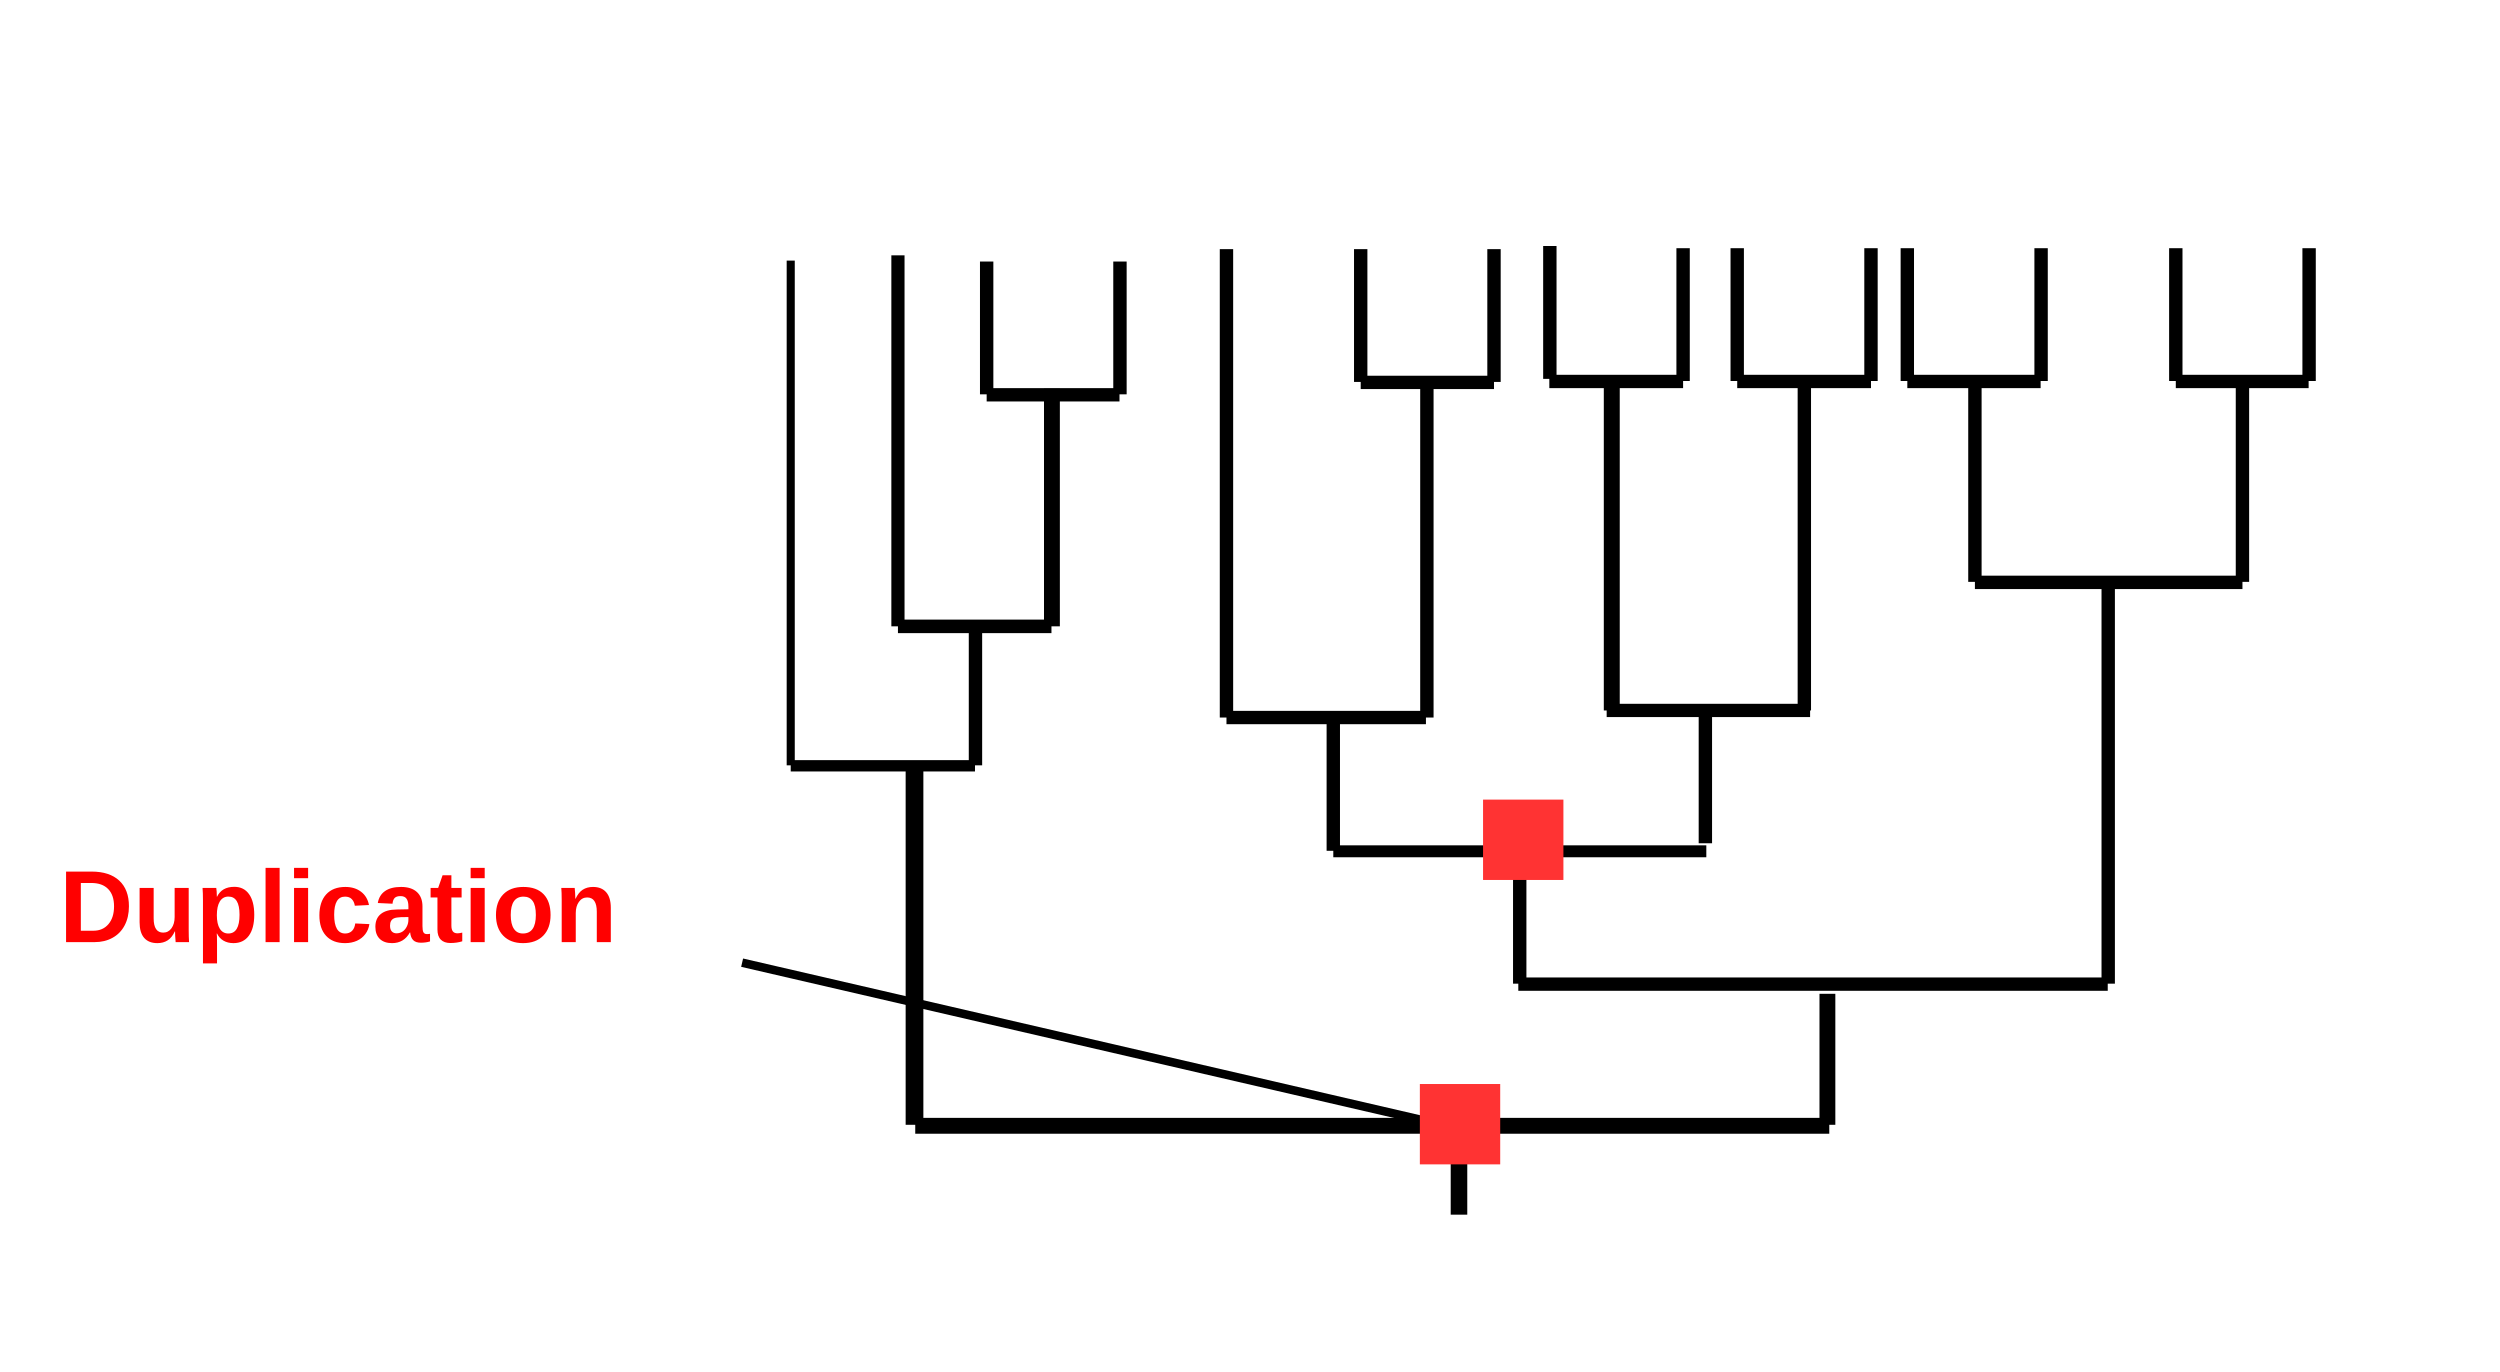
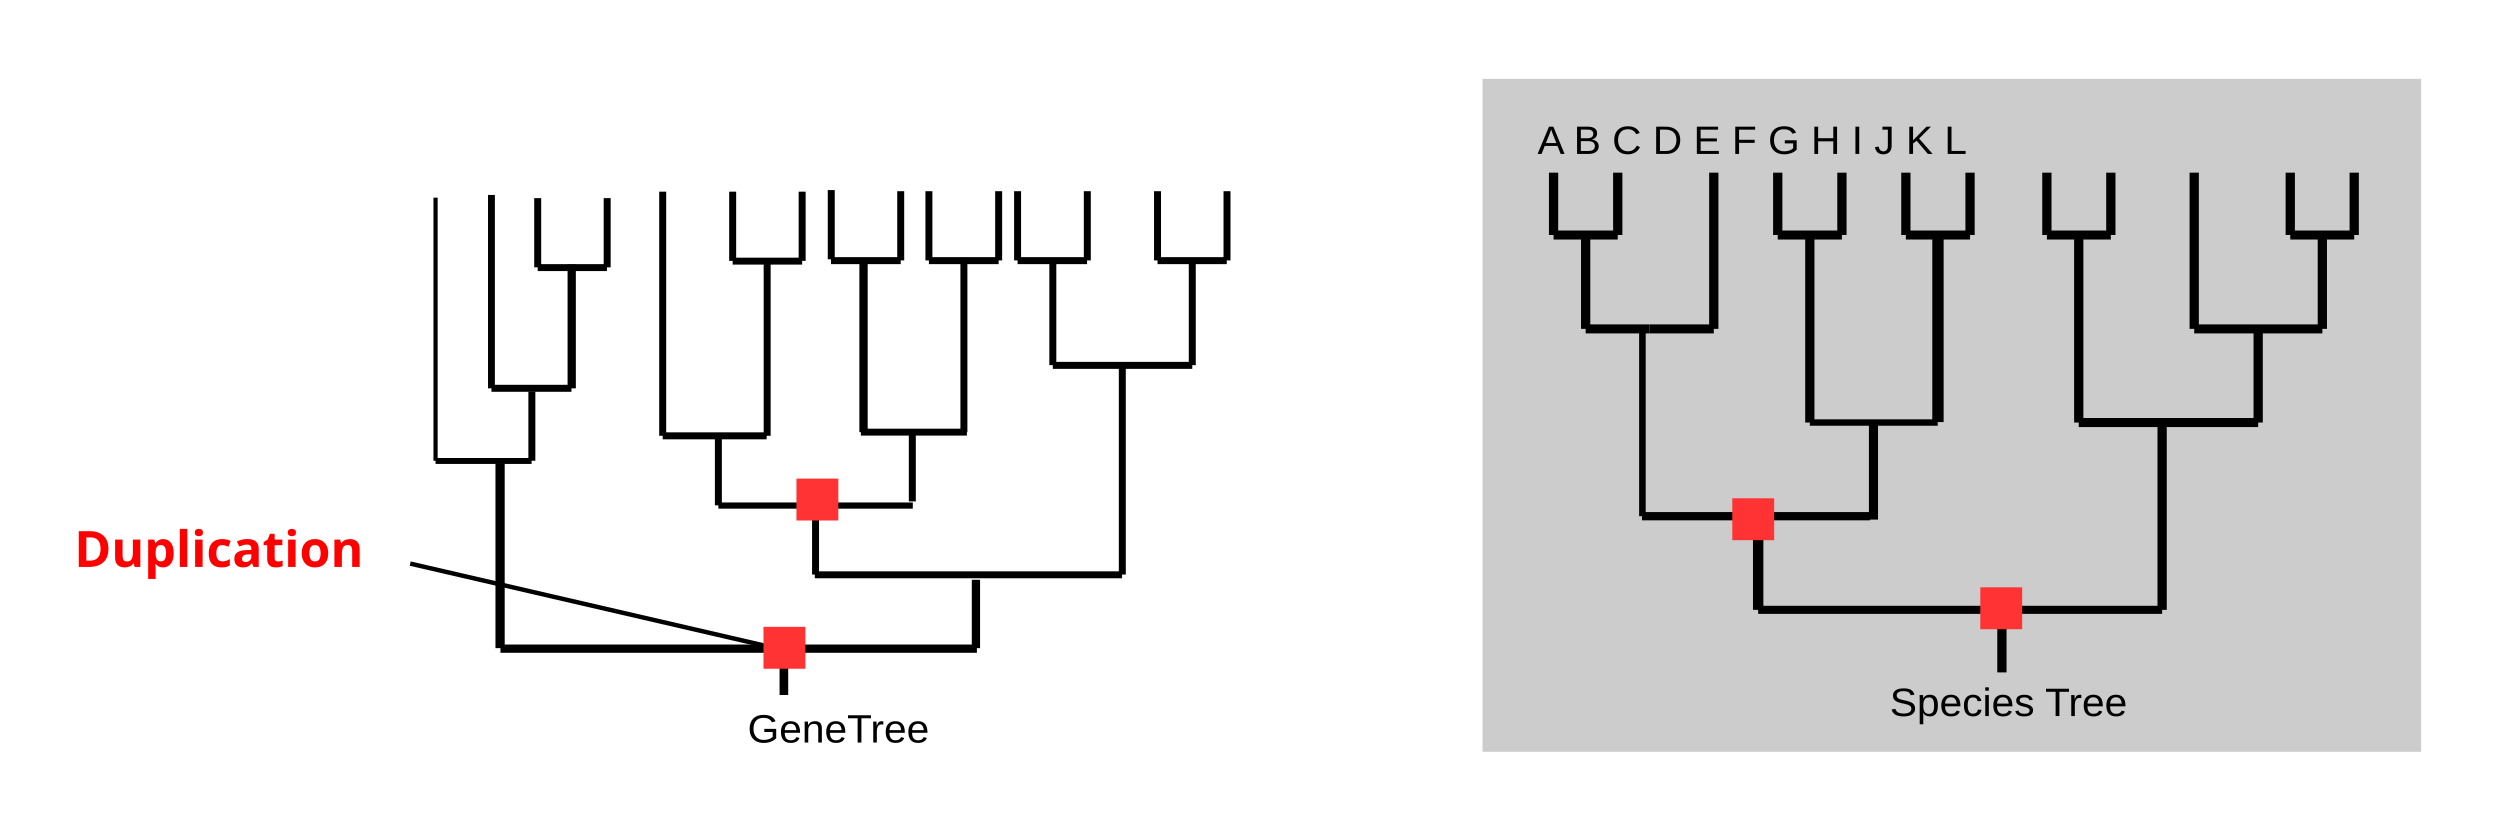
- <svg xmlns="http://www.w3.org/2000/svg" width="82.612mm" height="45.327mm" viewBox="0 0 292.72 160.609" id="svg8319" version="1.1">
+ <svg xmlns="http://www.w3.org/2000/svg" width="158.489mm" height="52.66mm" viewBox="0 0 561.575 186.591" id="svg8319" version="1.1">
  <defs id="defs8321" />
-   <g id="layer1" transform="translate(21.31244,-40.93364)">
+   <g id="layer1" transform="translate(26.56769,-27.04854)">
    <g transform="matrix(0.4427648,0,0,0.4427648,228.3925,-43.06768)" id="g5592-5">
      <g transform="translate(2.321343,1.423366)" id="g11261-43">
        <g id="g4022-0-50" transform="matrix(1.25,0,0,-1.25,-240.9015,636.4246)">
          <path d="m 143.2,306 0,-28.1" style="fill:none;stroke:#000000;stroke-width:2.83;stroke-linecap:butt;stroke-linejoin:round;stroke-miterlimit:10;stroke-dasharray:none;stroke-opacity:1" id="path4024-6-2" />
        </g>
        <g id="g4026-6-8" transform="matrix(1.25,0,0,-1.25,-240.9015,636.4246)">
          <path d="m 171.5,306 0,-28.1" style="fill:none;stroke:#000000;stroke-width:2.83;stroke-linecap:butt;stroke-linejoin:round;stroke-miterlimit:10;stroke-dasharray:none;stroke-opacity:1" id="path4028-9-6" />
        </g>
        <g id="g4030-0-8" transform="matrix(1.25,0,0,-1.25,-240.9015,636.4246)">
          <path d="m 143.2,277.8 28.2,0" style="fill:none;stroke:#000000;stroke-width:2.83;stroke-linecap:butt;stroke-linejoin:round;stroke-miterlimit:10;stroke-dasharray:none;stroke-opacity:1" id="path4032-9-3" />
        </g>
        <g id="g4034-1-9" transform="matrix(1.25,0,0,-1.25,-240.9015,636.4246)">
          <path d="m 200,306 0,-28.1" style="fill:none;stroke:#000000;stroke-width:2.83;stroke-linecap:butt;stroke-linejoin:round;stroke-miterlimit:10;stroke-dasharray:none;stroke-opacity:1" id="path4036-3-19" />
        </g>
        <g id="g4038-3-2" transform="matrix(1.25,0,0,-1.25,-240.9015,636.4246)">
          <path d="m 228.2,306 0,-28.1" style="fill:none;stroke:#000000;stroke-width:2.83;stroke-linecap:butt;stroke-linejoin:round;stroke-miterlimit:10;stroke-dasharray:none;stroke-opacity:1" id="path4040-5-9" />
        </g>
        <g id="g4042-2-9" transform="matrix(1.25,0,0,-1.25,-240.9015,636.4246)">
          <path d="m 200,277.8 28.1,0" style="fill:none;stroke:#000000;stroke-width:2.83;stroke-linecap:butt;stroke-linejoin:round;stroke-miterlimit:10;stroke-dasharray:none;stroke-opacity:1" id="path4044-3-3" />
        </g>
        <g id="g4046-1-00" transform="matrix(1.25,0,0,-1.25,-236.3845,636.4246)">
          <path d="m 103.6,306 0,-28.1" style="fill:none;stroke:#000000;stroke-width:2.83;stroke-linecap:butt;stroke-linejoin:round;stroke-miterlimit:10;stroke-dasharray:none;stroke-opacity:1" id="path4048-1-3" />
        </g>
        <g id="g4050-6-4" transform="matrix(1.25,0,0,-1.25,-236.3845,636.4246)">
          <path d="m 131.9,306 0,-28.1" style="fill:none;stroke:#000000;stroke-width:2.83;stroke-linecap:butt;stroke-linejoin:round;stroke-miterlimit:10;stroke-dasharray:none;stroke-opacity:1" id="path4052-7-82" />
        </g>
        <g id="g4054-5-66" transform="matrix(1.25,0,0,-1.25,-236.3845,636.4246)">
          <path d="m 103.6,277.8 28.3,0" style="fill:none;stroke:#000000;stroke-width:2.83;stroke-linecap:butt;stroke-linejoin:round;stroke-miterlimit:10;stroke-dasharray:none;stroke-opacity:1" id="path4056-1-97" />
        </g>
        <g id="g4058-6-3" transform="matrix(1.25,0,0,-1.25,-240.9015,636.4246)">
          <path d="m 157.5,277.7 0,-42.3" style="fill:none;stroke:#000000;stroke-width:2.83;stroke-linecap:butt;stroke-linejoin:round;stroke-miterlimit:10;stroke-dasharray:none;stroke-opacity:1" id="path4060-9-13" />
        </g>
        <g id="g4062-8-5" transform="matrix(1.25,0,0,-1.25,-240.9015,636.4246)">
          <path d="m 214.1,277.7 0,-42.3" style="fill:none;stroke:#000000;stroke-width:2.83;stroke-linecap:butt;stroke-linejoin:round;stroke-miterlimit:10;stroke-dasharray:none;stroke-opacity:1" id="path4064-3-9" />
        </g>
        <g id="g4066-8-00" transform="matrix(1.25,0,0,-1.25,-240.9015,636.4246)">
          <path d="m 157.5,235.3 56.6,0" style="fill:none;stroke:#000000;stroke-width:2.83;stroke-linecap:butt;stroke-linejoin:round;stroke-miterlimit:10;stroke-dasharray:none;stroke-opacity:1" id="path4068-1-70" />
        </g>
        <g id="g4070-7-2" transform="matrix(1.25,0,0,-0.8810883,-234.434,559.6172)">
          <path d="m 75.5,307.3 0,-99.1" style="fill:none;stroke:#000000;stroke-width:3.371;stroke-linecap:butt;stroke-linejoin:round;stroke-miterlimit:10;stroke-dasharray:none;stroke-opacity:1" id="path4072-2-5" />
        </g>
        <g id="g4074-9-8" transform="matrix(1.25,0,0,-1.25,-236.3845,636.4246)">
          <path d="m 117.8,278.9 0,-70.7" style="fill:none;stroke:#000000;stroke-width:2.83;stroke-linecap:butt;stroke-linejoin:round;stroke-miterlimit:10;stroke-dasharray:none;stroke-opacity:1" id="path4076-9-3" />
        </g>
        <g id="g4078-3-17" transform="matrix(1.274753,0,0,-1.25,-237.6518,636.4246)">
          <path d="m 75.5,208.2 42.2,0" style="fill:none;stroke:#000000;stroke-width:2.802;stroke-linecap:butt;stroke-linejoin:round;stroke-miterlimit:10;stroke-dasharray:none;stroke-opacity:1" id="path4080-5-6" />
        </g>
        <flowRoot xml:space="preserve" id="flowRoot6806-0" style="font-style:normal;font-variant:normal;font-weight:bold;font-stretch:normal;font-size:12px;line-height:125%;font-family:Arial;-inkscape-font-specification:'Arial Bold';text-align:start;writing-mode:lr-tb;text-anchor:start;fill:#000000;fill-opacity:1;stroke:none" transform="matrix(2.258535,0,0,2.258535,-1190.418,132.9523)">
          <flowRegion id="flowRegion6808-1">
            <rect id="rect6810-6" width="196.918" height="16.158" x="364.643" y="38.791" style="text-align:start;text-anchor:start" />
          </flowRegion>
          <flowPara id="flowPara6812-2">H K A  L  D  F G E C F GA B   K  L</flowPara>
        </flowRoot>
        <g id="g4088-5-5" transform="matrix(1.25,0,0,-1.25,-240.9015,636.4246)">
          <path d="m 185.7,235.2 0,-84.8" style="fill:none;stroke:#000000;stroke-width:2.83;stroke-linecap:butt;stroke-linejoin:round;stroke-miterlimit:10;stroke-dasharray:none;stroke-opacity:1" id="path4090-7-84" />
        </g>
        <g id="g4092-4-8" transform="matrix(1.25,0,0,-1.25,-240.9015,636.4246)">
          <path d="m 61.2,180 0,-29.6" style="fill:none;stroke:#000000;stroke-width:2.83;stroke-linecap:butt;stroke-linejoin:round;stroke-miterlimit:10;stroke-dasharray:none;stroke-opacity:1" id="path4094-5-2" />
        </g>
        <g id="g4096-9-41" transform="matrix(1.25,0,0,-1.25,-240.9015,636.4246)">
          <path d="m 185.6,150.3 -124.7,0" style="fill:none;stroke:#000000;stroke-width:2.83;stroke-linecap:butt;stroke-linejoin:round;stroke-miterlimit:10;stroke-dasharray:none;stroke-opacity:1" id="path4098-8-9" />
        </g>
        <g id="g4100-0-1" transform="matrix(1.25,0,0,-1.25,-254.4528,638.4209)">
          <path d="m 38.4,307.4 0,-28.1" style="fill:none;stroke:#000000;stroke-width:2.83;stroke-linecap:butt;stroke-linejoin:round;stroke-miterlimit:10;stroke-dasharray:none;stroke-opacity:1" id="path4102-6-2" />
        </g>
        <g id="g4104-2-8" transform="matrix(1.25,0,0,-1.25,-254.4528,638.4209)">
          <path d="m 66.6,307.4 0,-28.1" style="fill:none;stroke:#000000;stroke-width:2.83;stroke-linecap:butt;stroke-linejoin:round;stroke-miterlimit:10;stroke-dasharray:none;stroke-opacity:1" id="path4106-5-6" />
        </g>
        <g id="g4108-7-44" transform="matrix(1.25,0,0,-1.25,-254.4528,638.4209)">
          <path d="m 38.4,279.2 28.2,0" style="fill:none;stroke:#000000;stroke-width:2.83;stroke-linecap:butt;stroke-linejoin:round;stroke-miterlimit:10;stroke-dasharray:none;stroke-opacity:1" id="path4110-5-1" />
        </g>
        <g id="g4112-2-5" transform="matrix(1.25,0,0,-1.25,-254.4528,638.4209)">
          <path d="m 10,307.4 0,-99.1" style="fill:none;stroke:#000000;stroke-width:2.83;stroke-linecap:butt;stroke-linejoin:round;stroke-miterlimit:10;stroke-dasharray:none;stroke-opacity:1" id="path4114-6-6" />
        </g>
        <g id="g4116-0-4" transform="matrix(1.25,0,0,-1.25,-254.4528,638.4209)">
          <path d="m 52.4,279.1 0,-70.8" style="fill:none;stroke:#000000;stroke-width:2.83;stroke-linecap:butt;stroke-linejoin:round;stroke-miterlimit:10;stroke-dasharray:none;stroke-opacity:1" id="path4118-5-26" />
        </g>
        <g id="g4120-3-68" transform="matrix(1.25,0,0,-1.25,-254.4528,638.4209)">
          <path d="m 10,208.3 42.2,0" style="fill:none;stroke:#000000;stroke-width:2.83;stroke-linecap:butt;stroke-linejoin:round;stroke-miterlimit:10;stroke-dasharray:none;stroke-opacity:1" id="path4122-2-49" />
        </g>
        <g id="g4124-3-13" transform="matrix(1.25,0,0,-1.25,-254.4528,638.4209)">
          <path d="m 32.6,208.3 0,-28.2" style="fill:none;stroke:#000000;stroke-width:2.83;stroke-linecap:butt;stroke-linejoin:round;stroke-miterlimit:10;stroke-dasharray:none;stroke-opacity:1" id="path4126-6-6" />
        </g>
        <g id="g4128-2-34" transform="matrix(1.25,0,0,-1.25,-234.0572,636.4246)">
          <path d="m 95,208.3 0,-28.2" style="fill:none;stroke:#000000;stroke-width:2.83;stroke-linecap:butt;stroke-linejoin:round;stroke-miterlimit:10;stroke-dasharray:none;stroke-opacity:1" id="path4130-6-4" />
        </g>
        <g id="g4132-5-5" transform="matrix(1.580862,0,0,-1.25,-265.2389,638.4209)">
          <path d="M 32.6,180 95,180" style="fill:none;stroke:#000000;stroke-width:2.516;stroke-linecap:butt;stroke-linejoin:round;stroke-miterlimit:10;stroke-dasharray:none;stroke-opacity:1" id="path4134-6-1" />
        </g>
        <g id="g4138-6-2" transform="matrix(1.25,0,0,-1.25,-254.4528,638.4209)">
          <path d="m 63.8,171.2 -8.5,0 0,17 17,0 0,-17 -8.5,0 z" style="fill:none;stroke:none" id="path4140-2-12" />
        </g>
        <g id="g4198-3-5" transform="matrix(1.25,0,0,-1.25,-240.9015,636.4246)">
          <path d="m 82.2,132.9 0,0 z" style="fill:none;stroke:#cccc00;stroke-width:2.83;stroke-linecap:butt;stroke-linejoin:round;stroke-miterlimit:10;stroke-dasharray:none;stroke-opacity:1" id="path4200-6-6" />
        </g>
        <g id="g4088-5-8-5" transform="matrix(-1.93838,0,0,-1.105287,35.50728,651.9792)">
          <path d="m 185.7,235.2 0,-84.8" style="fill:none;stroke:#000000;stroke-width:2.417;stroke-linecap:butt;stroke-linejoin:round;stroke-miterlimit:10;stroke-dasharray:none;stroke-opacity:1" id="path4090-7-2-6" />
        </g>
        <g id="g4092-4-3-7" transform="matrix(-1.643766,0,0,-1.170421,17.56531,661.7753)">
          <path d="m 61.2,180 0,-29.6" style="fill:none;stroke:#000000;stroke-width:2.55;stroke-linecap:butt;stroke-linejoin:round;stroke-miterlimit:10;stroke-dasharray:none;stroke-opacity:1" id="path4094-5-5-7" />
        </g>
        <g id="g4096-9-4-6" transform="matrix(-1.93838,0,0,-2.736294,35.50728,897.2826)">
          <path d="m 185.6,150.3 -124.7,0" style="fill:none;stroke:#000000;stroke-width:1.536;stroke-linecap:butt;stroke-linejoin:round;stroke-miterlimit:10;stroke-dasharray:none;stroke-opacity:1" id="path4098-8-0-3" />
        </g>
        <g id="g4128-2-3-1" transform="matrix(1.25,0,0,-0.8151509,-299.2128,656.3296)">
          <path d="m 95,208.3 0,-28.2" style="fill:none;stroke:#000000;stroke-width:3.504;stroke-linecap:butt;stroke-linejoin:round;stroke-miterlimit:10;stroke-dasharray:none;stroke-opacity:1" id="path4130-6-0-0" />
        </g>
        <flowRoot xml:space="preserve" id="flowRoot10498-7" style="font-style:normal;font-variant:normal;font-weight:bold;font-stretch:normal;font-size:12px;line-height:125%;font-family:Arial;-inkscape-font-specification:'Arial Bold';text-align:start;writing-mode:lr-tb;text-anchor:start;fill:#000000;fill-opacity:1;stroke:#efc700;stroke-width:4.588;stroke-linecap:round;stroke-linejoin:miter;stroke-miterlimit:4;stroke-dasharray:none;stroke-dashoffset:0;stroke-opacity:1" transform="matrix(2.258535,0,0,2.258535,-1057.259,159.2367)">
          <flowRegion id="flowRegion10500-7">
            <rect id="rect10502-61" width="12.857" height="11.071" x="447.5" y="84.862" />
          </flowRegion>
          <flowPara id="flowPara10504-14" style="font-size:8px;stroke:none">0.9</flowPara>
        </flowRoot>
        <flowRoot xml:space="preserve" id="flowRoot10498-5-9" style="font-style:normal;font-variant:normal;font-weight:bold;font-stretch:normal;font-size:12px;line-height:125%;font-family:Arial;-inkscape-font-specification:'Arial Bold';text-align:start;writing-mode:lr-tb;text-anchor:start;fill:#000000;fill-opacity:1;stroke:#efc700;stroke-width:4.588;stroke-linecap:round;stroke-linejoin:miter;stroke-miterlimit:4;stroke-dasharray:none;stroke-dashoffset:0;stroke-opacity:1" transform="matrix(2.258535,0,0,2.258535,-1231.908,296.2238)">
          <flowRegion id="flowRegion10500-6-10">
            <rect id="rect10502-2-92" width="12.857" height="11.071" x="447.5" y="84.862" />
          </flowRegion>
          <flowPara id="flowPara10504-1-5" style="font-size:8px;stroke:none">0.6</flowPara>
        </flowRoot>
        <flowRoot xml:space="preserve" id="flowRoot10498-5-6-76" style="font-style:normal;font-variant:normal;font-weight:bold;font-stretch:normal;font-size:12px;line-height:125%;font-family:Arial;-inkscape-font-specification:'Arial Bold';text-align:start;writing-mode:lr-tb;text-anchor:start;fill:#000000;fill-opacity:1;stroke:#efc700;stroke-width:4.588;stroke-linecap:round;stroke-linejoin:miter;stroke-miterlimit:4;stroke-dasharray:none;stroke-dashoffset:0;stroke-opacity:1" transform="matrix(2.258535,0,0,2.258535,-1204.58,226.0523)">
          <flowRegion id="flowRegion10500-6-1-2">
            <rect id="rect10502-2-0-11" width="12.857" height="11.071" x="447.5" y="84.862" />
          </flowRegion>
          <flowPara id="flowPara10504-1-1-3" style="font-size:8px;stroke:none">0.8</flowPara>
        </flowRoot>
        <flowRoot xml:space="preserve" id="flowRoot10498-4-35" style="font-style:normal;font-variant:normal;font-weight:bold;font-stretch:normal;font-size:12px;line-height:125%;font-family:Arial;-inkscape-font-specification:'Arial Bold';text-align:start;writing-mode:lr-tb;text-anchor:start;fill:#000000;fill-opacity:1;stroke:#efc700;stroke-width:4.588;stroke-linecap:round;stroke-linejoin:miter;stroke-miterlimit:4;stroke-dasharray:none;stroke-dashoffset:0;stroke-opacity:1" transform="matrix(2.258535,0,0,2.258535,-1165.765,192.1698)">
          <flowRegion id="flowRegion10500-1-5">
            <rect id="rect10502-7-0" width="12.857" height="11.071" x="447.5" y="84.862" />
          </flowRegion>
          <flowPara id="flowPara10504-6-10" style="font-size:8px;stroke:none">1.0</flowPara>
        </flowRoot>
        <flowRoot xml:space="preserve" id="flowRoot10498-40-8" style="font-style:normal;font-variant:normal;font-weight:bold;font-stretch:normal;font-size:12px;line-height:125%;font-family:Arial;-inkscape-font-specification:'Arial Bold';text-align:start;writing-mode:lr-tb;text-anchor:start;fill:#000000;fill-opacity:1;stroke:#efc700;stroke-width:4.588;stroke-linecap:round;stroke-linejoin:miter;stroke-miterlimit:4;stroke-dasharray:none;stroke-dashoffset:0;stroke-opacity:1" transform="matrix(2.258535,0,0,2.258535,-1255.139,193.3595)">
          <flowRegion id="flowRegion10500-0-00">
            <rect id="rect10502-5-7" width="12.857" height="11.071" x="447.5" y="84.862" />
          </flowRegion>
          <flowPara id="flowPara10504-7-51" style="font-size:8px;stroke:none">0.9</flowPara>
        </flowRoot>
        <g id="g4034-1-8-94" transform="matrix(1.25,0,0,-1.25,-555.3682,639.9537)">
          <path d="m 200,306 0,-28.1" style="fill:none;stroke:#000000;stroke-width:2.83;stroke-linecap:butt;stroke-linejoin:round;stroke-miterlimit:10;stroke-dasharray:none;stroke-opacity:1" id="path4036-3-1-0" />
        </g>
        <g id="g4038-3-6-8" transform="matrix(1.25,0,0,-1.25,-555.3682,639.9537)">
          <path d="m 228.2,306 0,-28.1" style="fill:none;stroke:#000000;stroke-width:2.83;stroke-linecap:butt;stroke-linejoin:round;stroke-miterlimit:10;stroke-dasharray:none;stroke-opacity:1" id="path4040-5-5-72" />
        </g>
        <g id="g4042-2-3-2" transform="matrix(1.25,0,0,-1.25,-555.3682,639.9537)">
          <path d="m 200,277.8 28.1,0" style="fill:none;stroke:#000000;stroke-width:2.83;stroke-linecap:butt;stroke-linejoin:round;stroke-miterlimit:10;stroke-dasharray:none;stroke-opacity:1" id="path4044-3-0-7" />
        </g>
        <flowRoot xml:space="preserve" id="flowRoot10498-5-5-5" style="font-style:normal;font-variant:normal;font-weight:bold;font-stretch:normal;font-size:12px;line-height:125%;font-family:Arial;-inkscape-font-specification:'Arial Bold';text-align:start;writing-mode:lr-tb;text-anchor:start;fill:#000000;fill-opacity:1;stroke:#efc700;stroke-width:4.588;stroke-linecap:round;stroke-linejoin:miter;stroke-miterlimit:4;stroke-dasharray:none;stroke-dashoffset:0;stroke-opacity:1" transform="matrix(2.258535,0,0,2.258535,-1329.606,107.4792)">
          <flowRegion id="flowRegion10500-6-0-5">
            <rect id="rect10502-2-9-88" width="12.857" height="11.071" x="447.5" y="84.862" />
          </flowRegion>
          <flowPara id="flowPara10504-1-9-2" style="font-size:8px;stroke:none">0.5</flowPara>
        </flowRoot>
        <g id="g4070-7-7-5" transform="matrix(0.9619963,0,0,-0.9900242,-401.461,560.0584)">
          <path d="m 75.5,307.3 0,-99.1" style="fill:none;stroke:#000000;stroke-width:3.625;stroke-linecap:butt;stroke-linejoin:round;stroke-miterlimit:10;stroke-dasharray:none;stroke-opacity:1" id="path4072-2-3-4" />
        </g>
        <g id="g4074-9-3-48" transform="matrix(1.25,0,0,-0.8887834,-435.3591,538.98)">
          <path d="m 117.8,278.9 0,-70.7" style="fill:none;stroke:#000000;stroke-width:3.356;stroke-linecap:butt;stroke-linejoin:round;stroke-miterlimit:10;stroke-dasharray:none;stroke-opacity:1" id="path4076-9-2-70" />
        </g>
        <g id="g4078-3-2-3" transform="matrix(0.9619963,0,0,-0.9832485,-401.461,558.6476)">
          <path d="m 75.5,208.2 42.2,0" style="fill:none;stroke:#000000;stroke-width:3.637;stroke-linecap:butt;stroke-linejoin:round;stroke-miterlimit:10;stroke-dasharray:none;stroke-opacity:1" id="path4080-5-0-2" />
        </g>
        <g id="g4034-1-8-9-7" transform="matrix(1.734229,0,0,-4.749732,-704.0314,1710.639)">
          <path d="m 200,306 0,-28.1" style="fill:none;stroke:#000000;stroke-width:1.233;stroke-linecap:butt;stroke-linejoin:round;stroke-miterlimit:10;stroke-dasharray:none;stroke-opacity:1" id="path4036-3-1-7-6" />
        </g>
        <g id="g4038-3-6-5-5" transform="matrix(1.25,0,0,-1.25,-593.5789,738.0631)">
          <path d="m 228.2,306 0,-28.1" style="fill:none;stroke:#000000;stroke-width:2.83;stroke-linecap:butt;stroke-linejoin:round;stroke-miterlimit:10;stroke-dasharray:none;stroke-opacity:1" id="path4040-5-5-69-0" />
        </g>
        <g id="g4042-2-3-4-45" transform="matrix(1.734229,0,0,-1.25,-704.0314,738.0631)">
          <path d="m 200,277.8 28.1,0" style="fill:none;stroke:#000000;stroke-width:2.403;stroke-linecap:butt;stroke-linejoin:round;stroke-miterlimit:10;stroke-dasharray:none;stroke-opacity:1" id="path4044-3-0-1-0" />
        </g>
        <flowRoot xml:space="preserve" id="flowRoot10498-40-3-1" style="font-style:normal;font-variant:normal;font-weight:bold;font-stretch:normal;font-size:12px;line-height:125%;font-family:Arial;-inkscape-font-specification:'Arial Bold';text-align:start;writing-mode:lr-tb;text-anchor:start;fill:#000000;fill-opacity:1;stroke:#efc700;stroke-width:4.588;stroke-linecap:round;stroke-linejoin:miter;stroke-miterlimit:4;stroke-dasharray:none;stroke-dashoffset:0;stroke-opacity:1" transform="matrix(2.258535,0,0,2.258535,-1370.841,206.5963)">
          <flowRegion id="flowRegion10500-0-0-1">
            <rect id="rect10502-5-0-3" width="12.857" height="11.071" x="447.5" y="84.862" />
          </flowRegion>
          <flowPara id="flowPara10504-7-2-1" style="font-size:8px;stroke:none">0.9</flowPara>
        </flowRoot>
        <g transform="matrix(1.25,0,0,-1.25,-285.9347,635.8542)" id="g29806-5">
          <path id="path29808-4" style="fill:none;stroke:#000000;stroke-width:2.83;stroke-linecap:butt;stroke-linejoin:round;stroke-miterlimit:10;stroke-dasharray:none;stroke-opacity:1" d="m 103.6,306 0,-28.1" />
        </g>
        <g transform="matrix(1.25,0,0,-1.25,-286.0722,636.4246)" id="g29810-1">
          <path id="path29812-3" style="fill:none;stroke:#000000;stroke-width:2.83;stroke-linecap:butt;stroke-linejoin:round;stroke-miterlimit:10;stroke-dasharray:none;stroke-opacity:1" d="m 131.9,306 0,-28.1" />
        </g>
        <g transform="matrix(1.25,0,0,-1.25,-286.0722,636.4246)" id="g29814-8">
          <path id="path29816-5" style="fill:none;stroke:#000000;stroke-width:2.83;stroke-linecap:butt;stroke-linejoin:round;stroke-miterlimit:10;stroke-dasharray:none;stroke-opacity:1" d="m 103.6,277.8 28.3,0" />
        </g>
-         <text id="text36713-9-2-2" y="437.44" x="-454.271" style="font-style:normal;font-variant:normal;font-weight:bold;font-stretch:normal;font-size:18.068px;line-height:125%;font-family:Arial;-inkscape-font-specification:'Arial Bold';text-align:center;writing-mode:lr-tb;text-anchor:middle;fill:#000000;fill-opacity:1;stroke:none" xml:space="preserve">
-           <tspan id="tspan36721-9-8-4" y="437.44" x="-454.271" style="font-size:27.102px;fill:#ff0000">Duplication</tspan>
-         </text>
        <path style="fill:none;stroke:#000000;stroke-width:1px;stroke-linecap:butt;stroke-linejoin:miter;stroke-opacity:1" d="m 175.701,325.142 c 83.964,19.436 83.964,19.436 83.964,19.436" id="path8015" transform="matrix(2.258535,0,0,2.258535,-766.8647,-291.47)" />
      </g>
      <path id="path4136-7-5" style="fill:#ff3333;fill-opacity:1;fill-rule:evenodd;stroke:none" d="m -161.152,422.425 -10.625,0 0,-21.25 21.25,0 0,21.25 -10.625,0 z" />
      <path id="path4136-7-5-0" style="fill:#ff3333;fill-opacity:1;fill-rule:evenodd;stroke:none" d="m -177.866,497.636 -10.625,0 0,-21.25 21.25,0 0,21.25 -10.625,0 z" />
+       <text xml:space="preserve" style="font-style:normal;font-weight:normal;font-size:90.341px;line-height:125%;font-family:sans-serif;letter-spacing:0px;word-spacing:0px;fill:#000000;fill-opacity:1;stroke:none;stroke-width:1px;stroke-linecap:butt;stroke-linejoin:miter;stroke-opacity:1" x="-538.156" y="445.987" id="text4474">
+         <tspan id="tspan4476" x="-538.156" y="445.987" style="font-weight:bold;font-size:25.409px;fill:#ff0000">Duplication</tspan>
+       </text>
+     </g>
+     <g transform="matrix(0.2444819,0,0,0.2444819,429.7826,378.0044)" id="g5592-5-5-3">
+       <g id="g5502" transform="matrix(2.823169,0,0,-2.823169,1337.638,1291.473)">
+         <g id="g5504">
+           <g transform="translate(-10.50559,-14.5462)" id="g7222">
+             <rect style="fill:#cccccc;fill-opacity:1;stroke:none" id="rect7220" width="305.47" height="219.001" x="-641.988" y="-954.807" transform="scale(1,-1)" />
+             <g transform="matrix(0.7354524,0,0,0.7171314,-687.0437,538.2497)" id="g6816">
+               <g style="fill:#000000;stroke:none" id="g5518">
+                 <text style="fill:#000000;stroke:none" transform="scale(1,-1)" id="text5520" x="85.603" y="-546.8">
+                   <tspan style="font-variant:normal;font-weight:normal;font-size:18px;font-family:'Liberation Sans';-inkscape-font-specification:LiberationSans;writing-mode:lr-tb;fill:#000000;fill-opacity:1;fill-rule:nonzero;stroke:none" x="85.603 96.601 116.725 128.713 158.899 171.805 186.853 199.849 209.911 221.899 241.933 253.021 268.069 282.055 302.179 315.085 335.209 340.195 370.381 379.381 409.477 421.465 441.589" y="-546.8" id="tspan5522">A B C D E F G H I J K L</tspan>
+                 </text>
+               </g>
+               <g style="fill:#000000;stroke:none" id="g5622" transform="translate(-275.7972,0)">
+                 <text style="fill:#000000;stroke:none" transform="matrix(1,0,0,-1,517.3,291.7)" id="text5624">
+                   <tspan style="font-variant:normal;font-weight:normal;font-size:18px;font-family:'Liberation Sans';-inkscape-font-specification:LiberationSans;writing-mode:lr-tb;fill:#000000;fill-opacity:1;fill-rule:nonzero;stroke:none" x="0 11.988 21.996 31.896 40.986 44.892 54.9 63.9 68.508 78.912 84.906 94.806" y="0" id="tspan5626">Species Tree</tspan>
+                 </text>
+               </g>
+               <g style="fill:#000000;stroke:#000000;stroke-width:1.449" id="g5628" transform="translate(-275.7972,0)">
+                 <path d="m 368.5,538.3 0,-28.3" style="fill:#000000;stroke:#000000;stroke-width:4.101;stroke-linecap:butt;stroke-linejoin:round;stroke-miterlimit:10;stroke-dasharray:none;stroke-opacity:1" id="path5630" />
+               </g>
+               <g style="fill:#000000;stroke:#000000;stroke-width:1.449" id="g5632" transform="translate(-275.7972,0)">
+                 <path d="m 396.9,538.3 0,-28.3" style="fill:#000000;stroke:#000000;stroke-width:4.101;stroke-linecap:butt;stroke-linejoin:round;stroke-miterlimit:10;stroke-dasharray:none;stroke-opacity:1" id="path5634" />
+               </g>
+               <g style="fill:#000000;stroke:#000000;stroke-width:1.449" id="g5636" transform="translate(-275.7972,0)">
+                 <path d="m 368.5,510 28.4,0" style="fill:#000000;stroke:#000000;stroke-width:4.101;stroke-linecap:butt;stroke-linejoin:round;stroke-miterlimit:10;stroke-dasharray:none;stroke-opacity:1" id="path5638" />
+               </g>
+               <g style="fill:#000000;stroke:#000000;stroke-width:1.449" id="g5640" transform="translate(-275.7972,0)">
+                 <path d="m 467.7,538.3 0,-28.3" style="fill:#000000;stroke:#000000;stroke-width:4.101;stroke-linecap:butt;stroke-linejoin:round;stroke-miterlimit:10;stroke-dasharray:none;stroke-opacity:1" id="path5642" />
+               </g>
+               <g style="fill:#000000;stroke:#000000;stroke-width:1.449" id="g5644" transform="translate(-275.7972,0)">
+                 <path d="m 496.1,538.3 0,-28.3" style="fill:#000000;stroke:#000000;stroke-width:4.101;stroke-linecap:butt;stroke-linejoin:round;stroke-miterlimit:10;stroke-dasharray:none;stroke-opacity:1" id="path5646" />
+               </g>
+               <g style="fill:#000000;stroke:#000000;stroke-width:1.449" id="g5648" transform="translate(-275.7972,0)">
+                 <path d="m 467.7,510 28.4,0" style="fill:#000000;stroke:#000000;stroke-width:4.101;stroke-linecap:butt;stroke-linejoin:round;stroke-miterlimit:10;stroke-dasharray:none;stroke-opacity:1" id="path5650" />
+               </g>
+               <g style="fill:#000000;stroke:#000000;stroke-width:1.449" id="g5652" transform="translate(-275.7972,0)">
+                 <path d="m 524.4,538.3 0,-28.3" style="fill:#000000;stroke:#000000;stroke-width:4.101;stroke-linecap:butt;stroke-linejoin:round;stroke-miterlimit:10;stroke-dasharray:none;stroke-opacity:1" id="path5654" />
+               </g>
+               <g style="fill:#000000;stroke:#000000;stroke-width:1.449" id="g5656" transform="translate(-275.7972,0)">
+                 <path d="m 552.8,538.3 0,-28.3" style="fill:#000000;stroke:#000000;stroke-width:4.101;stroke-linecap:butt;stroke-linejoin:round;stroke-miterlimit:10;stroke-dasharray:none;stroke-opacity:1" id="path5658" />
+               </g>
+               <g style="fill:#000000;stroke:#000000;stroke-width:1.449" id="g5660" transform="translate(-275.7972,0)">
+                 <path d="m 524.4,510 28.4,0" style="fill:#000000;stroke:#000000;stroke-width:4.101;stroke-linecap:butt;stroke-linejoin:round;stroke-miterlimit:10;stroke-dasharray:none;stroke-opacity:1" id="path5662" />
+               </g>
+               <g style="fill:#000000;stroke:#000000;stroke-width:1.449" id="g5664" transform="translate(-275.7972,0)">
+                 <path d="m 382.7,510 0,-42.6" style="fill:#000000;stroke:#000000;stroke-width:4.101;stroke-linecap:butt;stroke-linejoin:round;stroke-miterlimit:10;stroke-dasharray:none;stroke-opacity:1" id="path5666" />
+               </g>
+               <g style="fill:#000000;stroke:#000000;stroke-width:1.449" id="g5668" transform="translate(-275.7972,0)">
+                 <path d="m 439.4,538.3 0,-70.9" style="fill:#000000;stroke:#000000;stroke-width:4.101;stroke-linecap:butt;stroke-linejoin:round;stroke-miterlimit:10;stroke-dasharray:none;stroke-opacity:1" id="path5670" />
+               </g>
+               <g style="fill:#000000;stroke:#000000;stroke-width:1.449" id="g5672" transform="translate(-275.7972,0)">
+                 <path d="m 382.7,467.4 28.3,0" style="fill:#000000;stroke:#000000;stroke-width:4.101;stroke-linecap:butt;stroke-linejoin:round;stroke-miterlimit:10;stroke-dasharray:none;stroke-opacity:1" id="path5674" />
+               </g>
+               <g style="fill:#000000;stroke:#000000;stroke-width:1.449" id="g5676" transform="translate(-275.7972,0)">
+                 <path d="m 411,467.4 28.4,0" style="fill:#000000;stroke:#000000;stroke-width:4.101;stroke-linecap:butt;stroke-linejoin:round;stroke-miterlimit:10;stroke-dasharray:none;stroke-opacity:1" id="path5678" />
+               </g>
+               <g style="fill:#000000;stroke:#000000;stroke-width:1.449" id="g5684" transform="translate(-275.7972,0)">
+                 <path d="m 481.9,510 0,-85.1" style="fill:#000000;stroke:#000000;stroke-width:4.101;stroke-linecap:butt;stroke-linejoin:round;stroke-miterlimit:10;stroke-dasharray:none;stroke-opacity:1" id="path5686" />
+               </g>
+               <g style="fill:#000000;stroke:#000000;stroke-width:1.027" id="g5692" transform="matrix(-1.992867,0,0,1,1166.466,0)">
+                 <path d="m 453.5,424.9 28.4,0" style="fill:#000000;stroke:#000000;stroke-width:2.905;stroke-linecap:butt;stroke-linejoin:round;stroke-miterlimit:10;stroke-dasharray:none;stroke-opacity:1" id="path5694" />
+               </g>
+               <g style="fill:#000000;stroke:#000000;stroke-width:1.027" id="g5696" transform="matrix(1,0,0,1.991286,-321.4834,-379.0676)">
+                 <path d="m 453.5,424.9 0,-42.5" style="fill:#000000;stroke:#000000;stroke-width:2.906;stroke-linecap:butt;stroke-linejoin:round;stroke-miterlimit:10;stroke-dasharray:none;stroke-opacity:1" id="path5698" />
+               </g>
+               <g style="fill:#000000;stroke:#000000;stroke-width:1.777" id="g5700" transform="matrix(1,0,0,0.6651992,-275.7972,170.7484)">
+                 <path d="m 538.6,510 0,-127.6" style="fill:#000000;stroke:#000000;stroke-width:5.028;stroke-linecap:butt;stroke-linejoin:round;stroke-miterlimit:10;stroke-dasharray:none;stroke-opacity:1" id="path5702" />
+               </g>
+               <g style="fill:#000000;stroke:#000000;stroke-width:1.33" id="g5704" transform="matrix(1.186433,0,0,1,-406.2227,0)">
+                 <path d="m 453.5,382.4 85.1,0" style="fill:#000000;stroke:#000000;stroke-width:3.765;stroke-linecap:butt;stroke-linejoin:round;stroke-miterlimit:10;stroke-dasharray:none;stroke-opacity:1" id="path5706" />
+               </g>
+               <g style="fill:#000000;stroke:#000000;stroke-width:1.449" id="g5708" transform="translate(-275.7972,0)">
+                 <path d="m 722.8,538.3 0,-28.3" style="fill:#000000;stroke:#000000;stroke-width:4.101;stroke-linecap:butt;stroke-linejoin:round;stroke-miterlimit:10;stroke-dasharray:none;stroke-opacity:1" id="path5710" />
+               </g>
+               <g style="fill:#000000;stroke:#000000;stroke-width:1.449" id="g5712" transform="translate(-275.7972,0)">
+                 <path d="m 694.5,538.3 0,-28.3" style="fill:#000000;stroke:#000000;stroke-width:4.101;stroke-linecap:butt;stroke-linejoin:round;stroke-miterlimit:10;stroke-dasharray:none;stroke-opacity:1" id="path5714" />
+               </g>
+               <g style="fill:#000000;stroke:#000000;stroke-width:1.449" id="g5716" transform="translate(-275.7972,0)">
+                 <path d="m 722.8,510 -28.3,0" style="fill:#000000;stroke:#000000;stroke-width:4.101;stroke-linecap:butt;stroke-linejoin:round;stroke-miterlimit:10;stroke-dasharray:none;stroke-opacity:1" id="path5718" />
+               </g>
+               <g style="fill:#000000;stroke:#000000;stroke-width:1.449" id="g5720" transform="translate(-275.7972,0)">
+                 <path d="m 615.1,538.3 0,-28.3" style="fill:#000000;stroke:#000000;stroke-width:4.101;stroke-linecap:butt;stroke-linejoin:round;stroke-miterlimit:10;stroke-dasharray:none;stroke-opacity:1" id="path5722" />
+               </g>
+               <g style="fill:#000000;stroke:#000000;stroke-width:1.449" id="g5724" transform="translate(-275.7972,0)">
+                 <path d="m 586.8,538.3 0,-28.3" style="fill:#000000;stroke:#000000;stroke-width:4.101;stroke-linecap:butt;stroke-linejoin:round;stroke-miterlimit:10;stroke-dasharray:none;stroke-opacity:1" id="path5726" />
+               </g>
+               <g style="fill:#000000;stroke:#000000;stroke-width:1.449" id="g5728" transform="translate(-275.7972,0)">
+                 <path d="m 615.1,510 -28.3,0" style="fill:#000000;stroke:#000000;stroke-width:4.101;stroke-linecap:butt;stroke-linejoin:round;stroke-miterlimit:10;stroke-dasharray:none;stroke-opacity:1" id="path5730" />
+               </g>
+               <g style="fill:#000000;stroke:#000000;stroke-width:1.449" id="g5732" transform="translate(-275.7972,0)">
+                 <path d="m 708.7,510 0,-42.6" style="fill:#000000;stroke:#000000;stroke-width:4.101;stroke-linecap:butt;stroke-linejoin:round;stroke-miterlimit:10;stroke-dasharray:none;stroke-opacity:1" id="path5734" />
+               </g>
+               <g style="fill:#000000;stroke:#000000;stroke-width:1.449" id="g5736" transform="translate(-275.7972,0)">
+                 <path d="m 652,538.3 0,-70.9" style="fill:#000000;stroke:#000000;stroke-width:4.101;stroke-linecap:butt;stroke-linejoin:round;stroke-miterlimit:10;stroke-dasharray:none;stroke-opacity:1" id="path5738" />
+               </g>
+               <g style="fill:#000000;stroke:#000000;stroke-width:1.449" id="g5740" transform="translate(-275.7972,0)">
+                 <path d="m 708.7,467.4 -56.7,0" style="fill:#000000;stroke:#000000;stroke-width:4.101;stroke-linecap:butt;stroke-linejoin:round;stroke-miterlimit:10;stroke-dasharray:none;stroke-opacity:1" id="path5742" />
+               </g>
+               <g style="fill:#000000;stroke:#000000;stroke-width:1.449" id="g5744" transform="translate(-275.7972,0)">
+                 <path d="m 680.3,467.4 0,-42.5" style="fill:#000000;stroke:#000000;stroke-width:4.101;stroke-linecap:butt;stroke-linejoin:round;stroke-miterlimit:10;stroke-dasharray:none;stroke-opacity:1" id="path5746" />
+               </g>
+               <g style="fill:#000000;stroke:#000000;stroke-width:1.449" id="g5748" transform="translate(-275.7972,0)">
+                 <path d="m 600.9,510 0,-85.1" style="fill:#000000;stroke:#000000;stroke-width:4.101;stroke-linecap:butt;stroke-linejoin:round;stroke-miterlimit:10;stroke-dasharray:none;stroke-opacity:1" id="path5750" />
+               </g>
+               <g style="fill:#000000;stroke:#000000;stroke-width:1.449" id="g5752" transform="translate(-275.7972,0)">
+                 <path d="m 680.3,424.9 -79.4,0" style="fill:#000000;stroke:#000000;stroke-width:4.101;stroke-linecap:butt;stroke-linejoin:round;stroke-miterlimit:10;stroke-dasharray:none;stroke-opacity:1" id="path5754" />
+               </g>
+               <g style="fill:#000000;stroke:#000000;stroke-width:1.29" id="g5756" transform="matrix(1.261539,0,0,1,-442.6065,0)">
+                 <path d="m 496.1,382.4 0,-42.5" style="fill:#000000;stroke:#000000;stroke-width:3.651;stroke-linecap:butt;stroke-linejoin:round;stroke-miterlimit:10;stroke-dasharray:none;stroke-opacity:1" id="path5758" />
+               </g>
+               <g style="fill:#000000;stroke:#000000;stroke-width:1.449" id="g5760" transform="translate(-275.7972,0)">
+                 <path d="m 637.8,424.9 0,-85" style="fill:#000000;stroke:#000000;stroke-width:4.101;stroke-linecap:butt;stroke-linejoin:round;stroke-miterlimit:10;stroke-dasharray:none;stroke-opacity:1" id="path5762" />
+               </g>
+               <g style="fill:#000000;stroke:#000000;stroke-width:1.29" id="g5764" transform="matrix(1.261539,0,0,1,-442.6065,0)">
+                 <path d="m 496.1,339.9 141.7,0" style="fill:#000000;stroke:#000000;stroke-width:3.651;stroke-linecap:butt;stroke-linejoin:round;stroke-miterlimit:10;stroke-dasharray:none;stroke-opacity:1" id="path5766" />
+               </g>
+               <g style="fill:#000000;stroke:#000000;stroke-width:1.449" id="g5768" transform="translate(-275.7972,0)">
+                 <path d="m 566.9,339.9 0,-28.4" style="fill:#000000;stroke:#000000;stroke-width:4.101;stroke-linecap:butt;stroke-linejoin:round;stroke-miterlimit:10;stroke-dasharray:none;stroke-opacity:1" id="path5770" />
+               </g>
+               <g id="g14711" style="fill:#000000;stroke:#000000;stroke-width:1.423" transform="matrix(1,0,0,1.036714,-219.2334,-15.5999)">
+                 <path id="path14713" style="fill:#000000;stroke:#000000;stroke-width:4.028;stroke-linecap:butt;stroke-linejoin:round;stroke-miterlimit:10;stroke-dasharray:none;stroke-opacity:1" d="m 453.5,424.9 0,-42.5" />
+               </g>
+             </g>
+           </g>
+           <path id="path4136-7-5-3" style="fill:#ff3333;fill-opacity:1;fill-rule:evenodd;stroke:none" d="m -483.673,761.15 -6.816,0 0,13.632 13.632,0 0,-13.632 -6.816,0 z" />
+           <path id="path4136-7-5-5" style="fill:#ff3333;fill-opacity:1;fill-rule:evenodd;stroke:none" d="m -564.393,790.127 -6.816,0 0,13.632 13.632,0 0,-13.632 -6.816,0 z" />
+         </g>
+       </g>
+     </g>
+     <g style="fill:#000000;stroke:none" id="g5622-6" transform="matrix(0.5076193,0,0,-0.4949739,-121.2262,338.23)">
+       <text style="fill:#000000;stroke:none" transform="matrix(1,0,0,-1,517.3,291.7)" id="text5624-7">
+         <tspan style="font-variant:normal;font-weight:normal;font-size:18px;font-family:'Liberation Sans';-inkscape-font-specification:LiberationSans;writing-mode:lr-tb;fill:#000000;fill-opacity:1;fill-rule:nonzero;stroke:none" x="0" id="tspan5626-5" y="0">GeneTree</tspan>
+       </text>
    </g>
  </g>
</svg>
